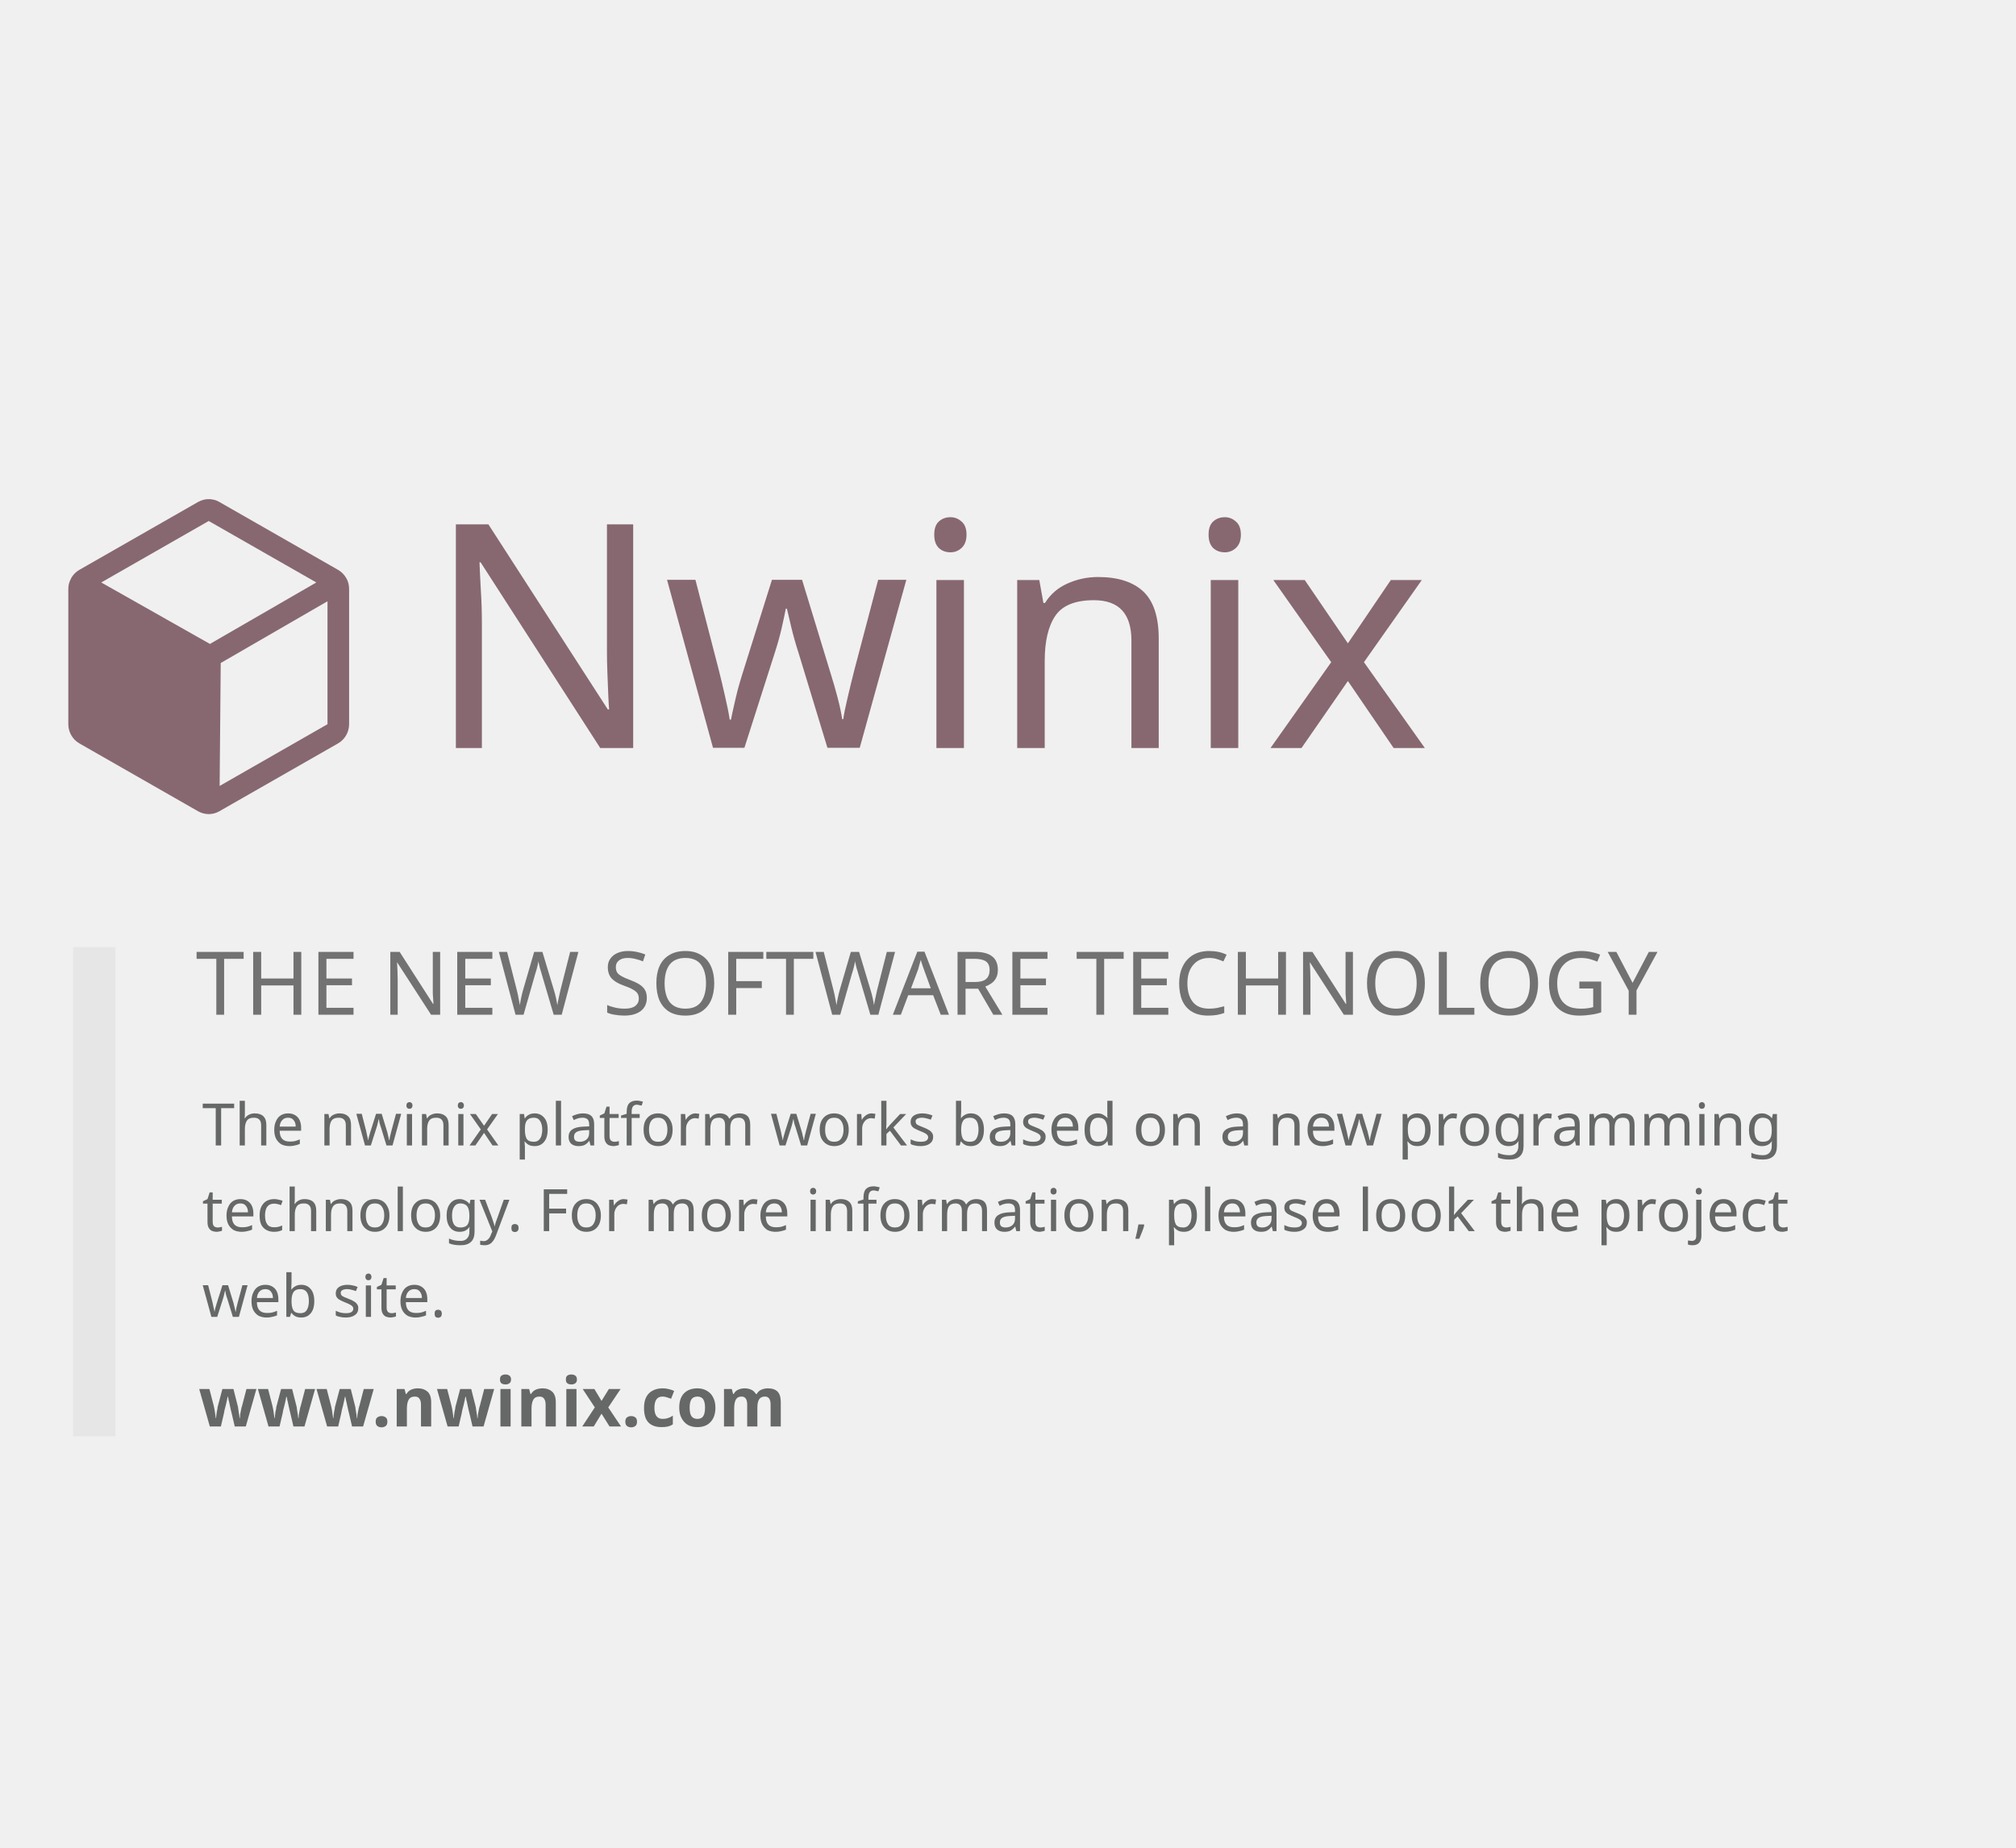
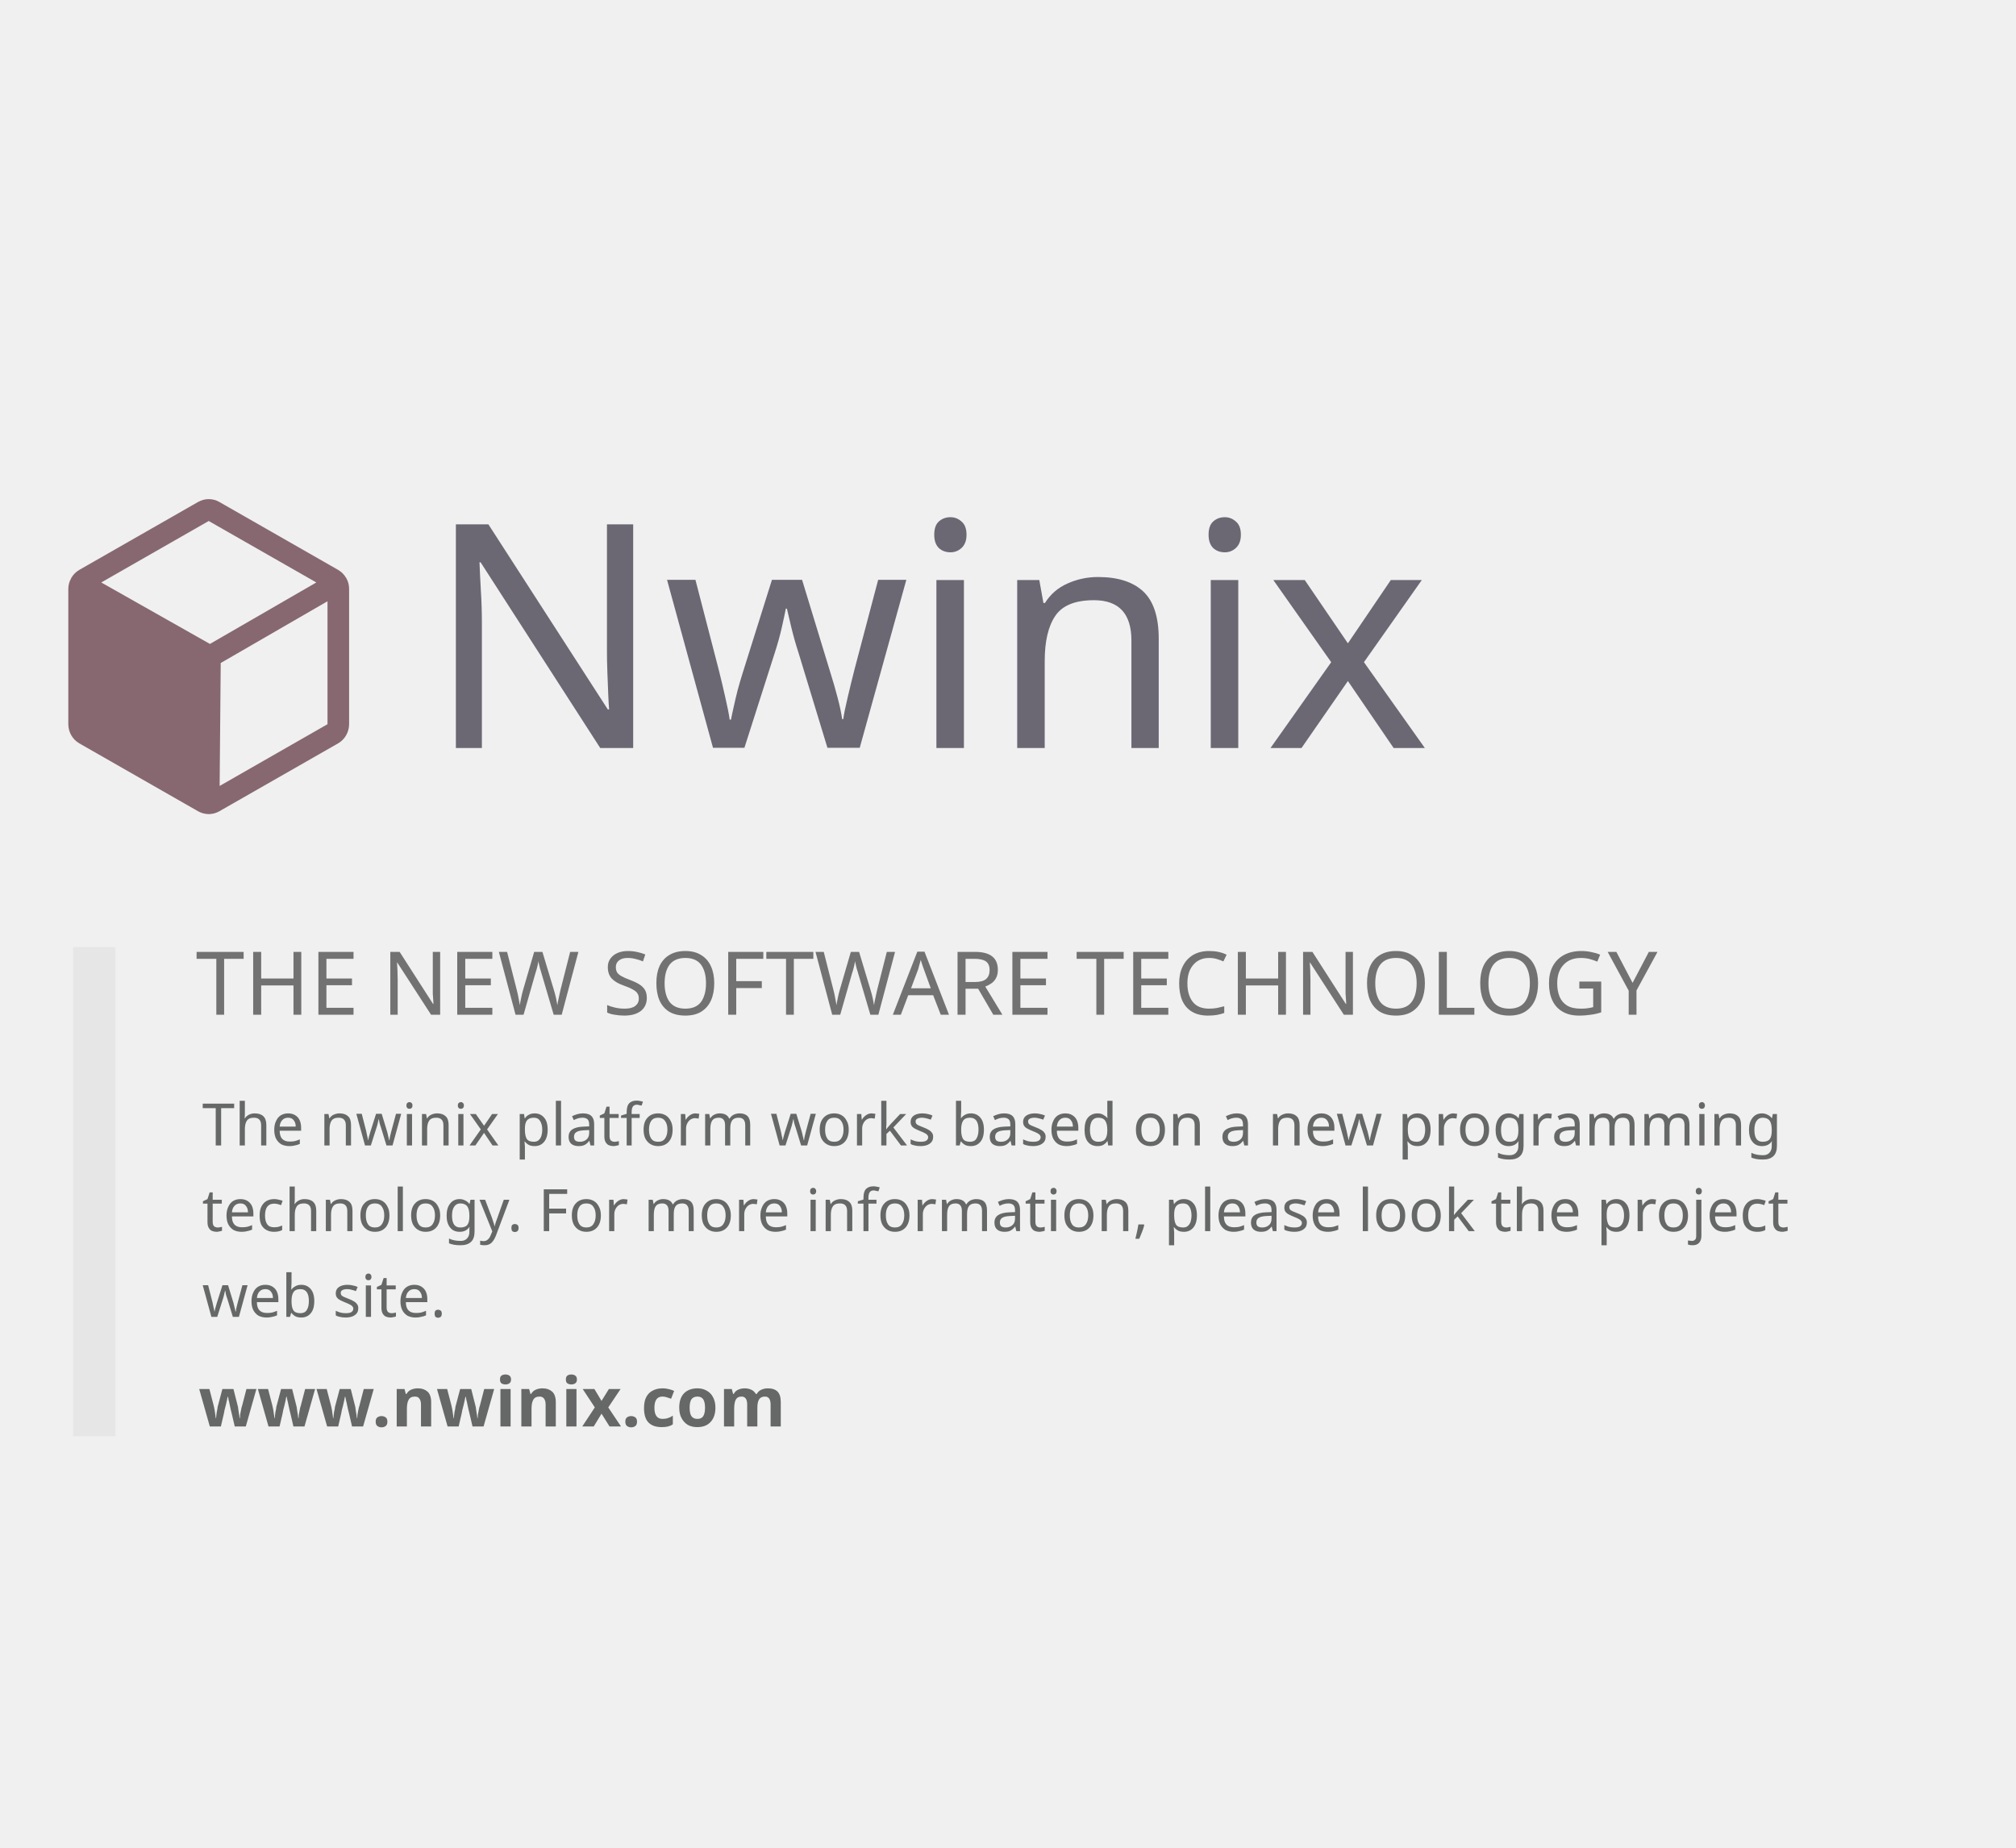
<svg xmlns="http://www.w3.org/2000/svg" width="145.332mm" height="133.237mm" viewBox="0 0 145.332 133.237" version="1.1" id="svg8">
  <defs id="defs2" />
  <g id="layer1" transform="translate(79.8875,-163.8506)">
    <rect id="rect12" width="150.812" height="95.25" x="-18.521" y="217.625" style="fill:none;fill-opacity:1;stroke-width:0.203" />
    <text xml:space="preserve" style="font-style:normal;font-weight:normal;font-size:22.578px;line-height:1.25;font-family:sans-serif;letter-spacing:0px;word-spacing:0px;fill:#876870;fill-opacity:1;stroke:none;stroke-width:0.265" x="-49.21" y="217.779" id="text824">
-       <tspan id="tspan822" x="-49.21" y="217.779" style="font-style:normal;font-variant:normal;font-weight:normal;font-stretch:normal;font-size:22.578px;font-family:'Segoe UI';-inkscape-font-specification:'Segoe UI';opacity:0.85;fill:#876870;fill-opacity:1;stroke-width:0.265">Nwinix</tspan>
+       <tspan id="tspan822" x="-49.21" y="217.779" style="font-style:normal;font-variant:normal;font-weight:normal;font-stretch:normal;font-size:22.578px;font-family:'Segoe UI';-inkscape-font-specification:'Segoe UI';opacity:0.85;fill:#6b6873;fill-opacity:1;stroke-width:0.265">Nwinix</tspan>
    </text>
    <text xml:space="preserve" style="font-style:normal;font-weight:normal;font-size:6.35px;line-height:1.45;font-family:sans-serif;letter-spacing:0px;word-spacing:0px;fill:#969696;fill-opacity:1;stroke:none;stroke-width:0.265" x="-65.777" y="237.011" id="text825">
      <tspan x="-65.777" y="237.011" style="font-style:normal;font-variant:normal;font-weight:normal;font-stretch:normal;font-size:6.35px;line-height:1.45;font-family:Bahnschrift;-inkscape-font-specification:Bahnschrift;fill:#737272;fill-opacity:1;stroke-width:0.265" id="tspan2">THE NEW SOFTWARE TECHNOLOGY</tspan>
    </text>
    <rect style="fill:none;fill-opacity:1;stroke-width:0.265" id="rect849" width="103.188" height="58.208" x="5.292" y="234.029" />
    <path d="m -54.925,205.529 v 0 a 0.01,0.01 0 0 1 -0.01,-0.01 1.577,1.603 0 0 0 -0.584,-0.584 l -8.564,-4.897 a 1.557,1.583 0 0 0 -1.518,0 l -8.564,4.897 a 1.577,1.603 0 0 0 -0.584,0.584 0.01,0.01 0 0 1 -0.01,0.01 v 0.02 a 1.46,1.484 0 0 0 -0.204,0.762 v 9.754 a 1.567,1.593 0 0 0 0.798,1.385 l 8.564,4.897 a 1.606,1.632 0 0 0 0.701,0.198 h 0.136 a 1.567,1.593 0 0 0 0.681,-0.198 l 8.564,-4.897 a 1.567,1.593 0 0 0 0.798,-1.385 v -9.754 a 1.518,1.543 0 0 0 -0.204,-0.782 z m -9.829,4.749 -7.834,-4.432 7.747,-4.432 7.756,4.432 z m 8.476,5.787 -7.776,4.452 0.078,-8.864 7.698,-4.452 z" id="path1" style="fill:#876870;fill-opacity:1;stroke:none;stroke-width:0.098;stroke-opacity:1" />
    <text xml:space="preserve" style="font-style:normal;font-weight:normal;font-size:4.233px;line-height:1.45;font-family:sans-serif;letter-spacing:0px;word-spacing:0px;fill:#969696;fill-opacity:1;stroke:none;stroke-width:0.265" x="-65.322" y="246.44" id="text825-5">
      <tspan x="-65.322" y="246.44" style="font-style:normal;font-variant:normal;font-weight:normal;font-stretch:normal;font-size:4.233px;line-height:1.45;font-family:'Segoe UI';-inkscape-font-specification:'Segoe UI';fill:#666868;fill-opacity:1;stroke-width:0.265" id="tspan5">The nwinix platform works based on a new programming </tspan>
      <tspan x="-65.322" y="252.617" style="font-style:normal;font-variant:normal;font-weight:normal;font-stretch:normal;font-size:4.233px;line-height:1.45;font-family:'Segoe UI';-inkscape-font-specification:'Segoe UI';fill:#666868;fill-opacity:1;stroke-width:0.265" id="tspan6">technology. For more information, please look the project </tspan>
      <tspan x="-65.322" y="258.793" style="font-style:normal;font-variant:normal;font-weight:normal;font-stretch:normal;font-size:4.233px;line-height:1.45;font-family:'Segoe UI';-inkscape-font-specification:'Segoe UI';fill:#666868;fill-opacity:1;stroke-width:0.265" id="tspan10">web site.</tspan>
      <tspan x="-65.322" y="264.97" style="font-style:normal;font-variant:normal;font-weight:normal;font-stretch:normal;font-size:4.233px;line-height:1.45;font-family:'Segoe UI';-inkscape-font-specification:'Segoe UI';fill:#666868;fill-opacity:1;stroke-width:0.265" id="tspan7" />
      <tspan x="-65.322" y="271.147" style="font-style:normal;font-variant:normal;font-weight:normal;font-stretch:normal;font-size:4.233px;line-height:1.45;font-family:'Segoe UI';-inkscape-font-specification:'Segoe UI';fill:#666868;fill-opacity:1;stroke-width:0.265" id="tspan3" />
    </text>
    <text xml:space="preserve" style="font-style:normal;font-variant:normal;font-weight:bold;font-stretch:normal;font-size:4.939px;line-height:1.45;font-family:'Segoe UI';-inkscape-font-specification:'Segoe UI Bold';fill:#666868;fill-opacity:1;stroke:#ffffff;stroke-width:0;stroke-miterlimit:1" x="-65.574" y="266.698" id="text8">
      <tspan id="tspan8" style="stroke-width:0" x="-65.574" y="266.698">www.nwinix.com</tspan>
    </text>
    <rect style="fill:#e6e6e6;fill-opacity:1;stroke:none;stroke-width:0.167;stroke-miterlimit:1;stroke-dasharray:none;stroke-opacity:1" id="rect13" width="3.045" height="35.272" x="-74.615" y="232.135" ry="0" />
    <rect style="fill:#cccbce;fill-opacity:1;stroke:none;stroke-width:0.213;stroke-miterlimit:1;stroke-dasharray:none;stroke-opacity:1" id="rect13-1" width="5.88" height="29.785" x="55.617" y="124.617" ry="0" />
  </g>
</svg>
